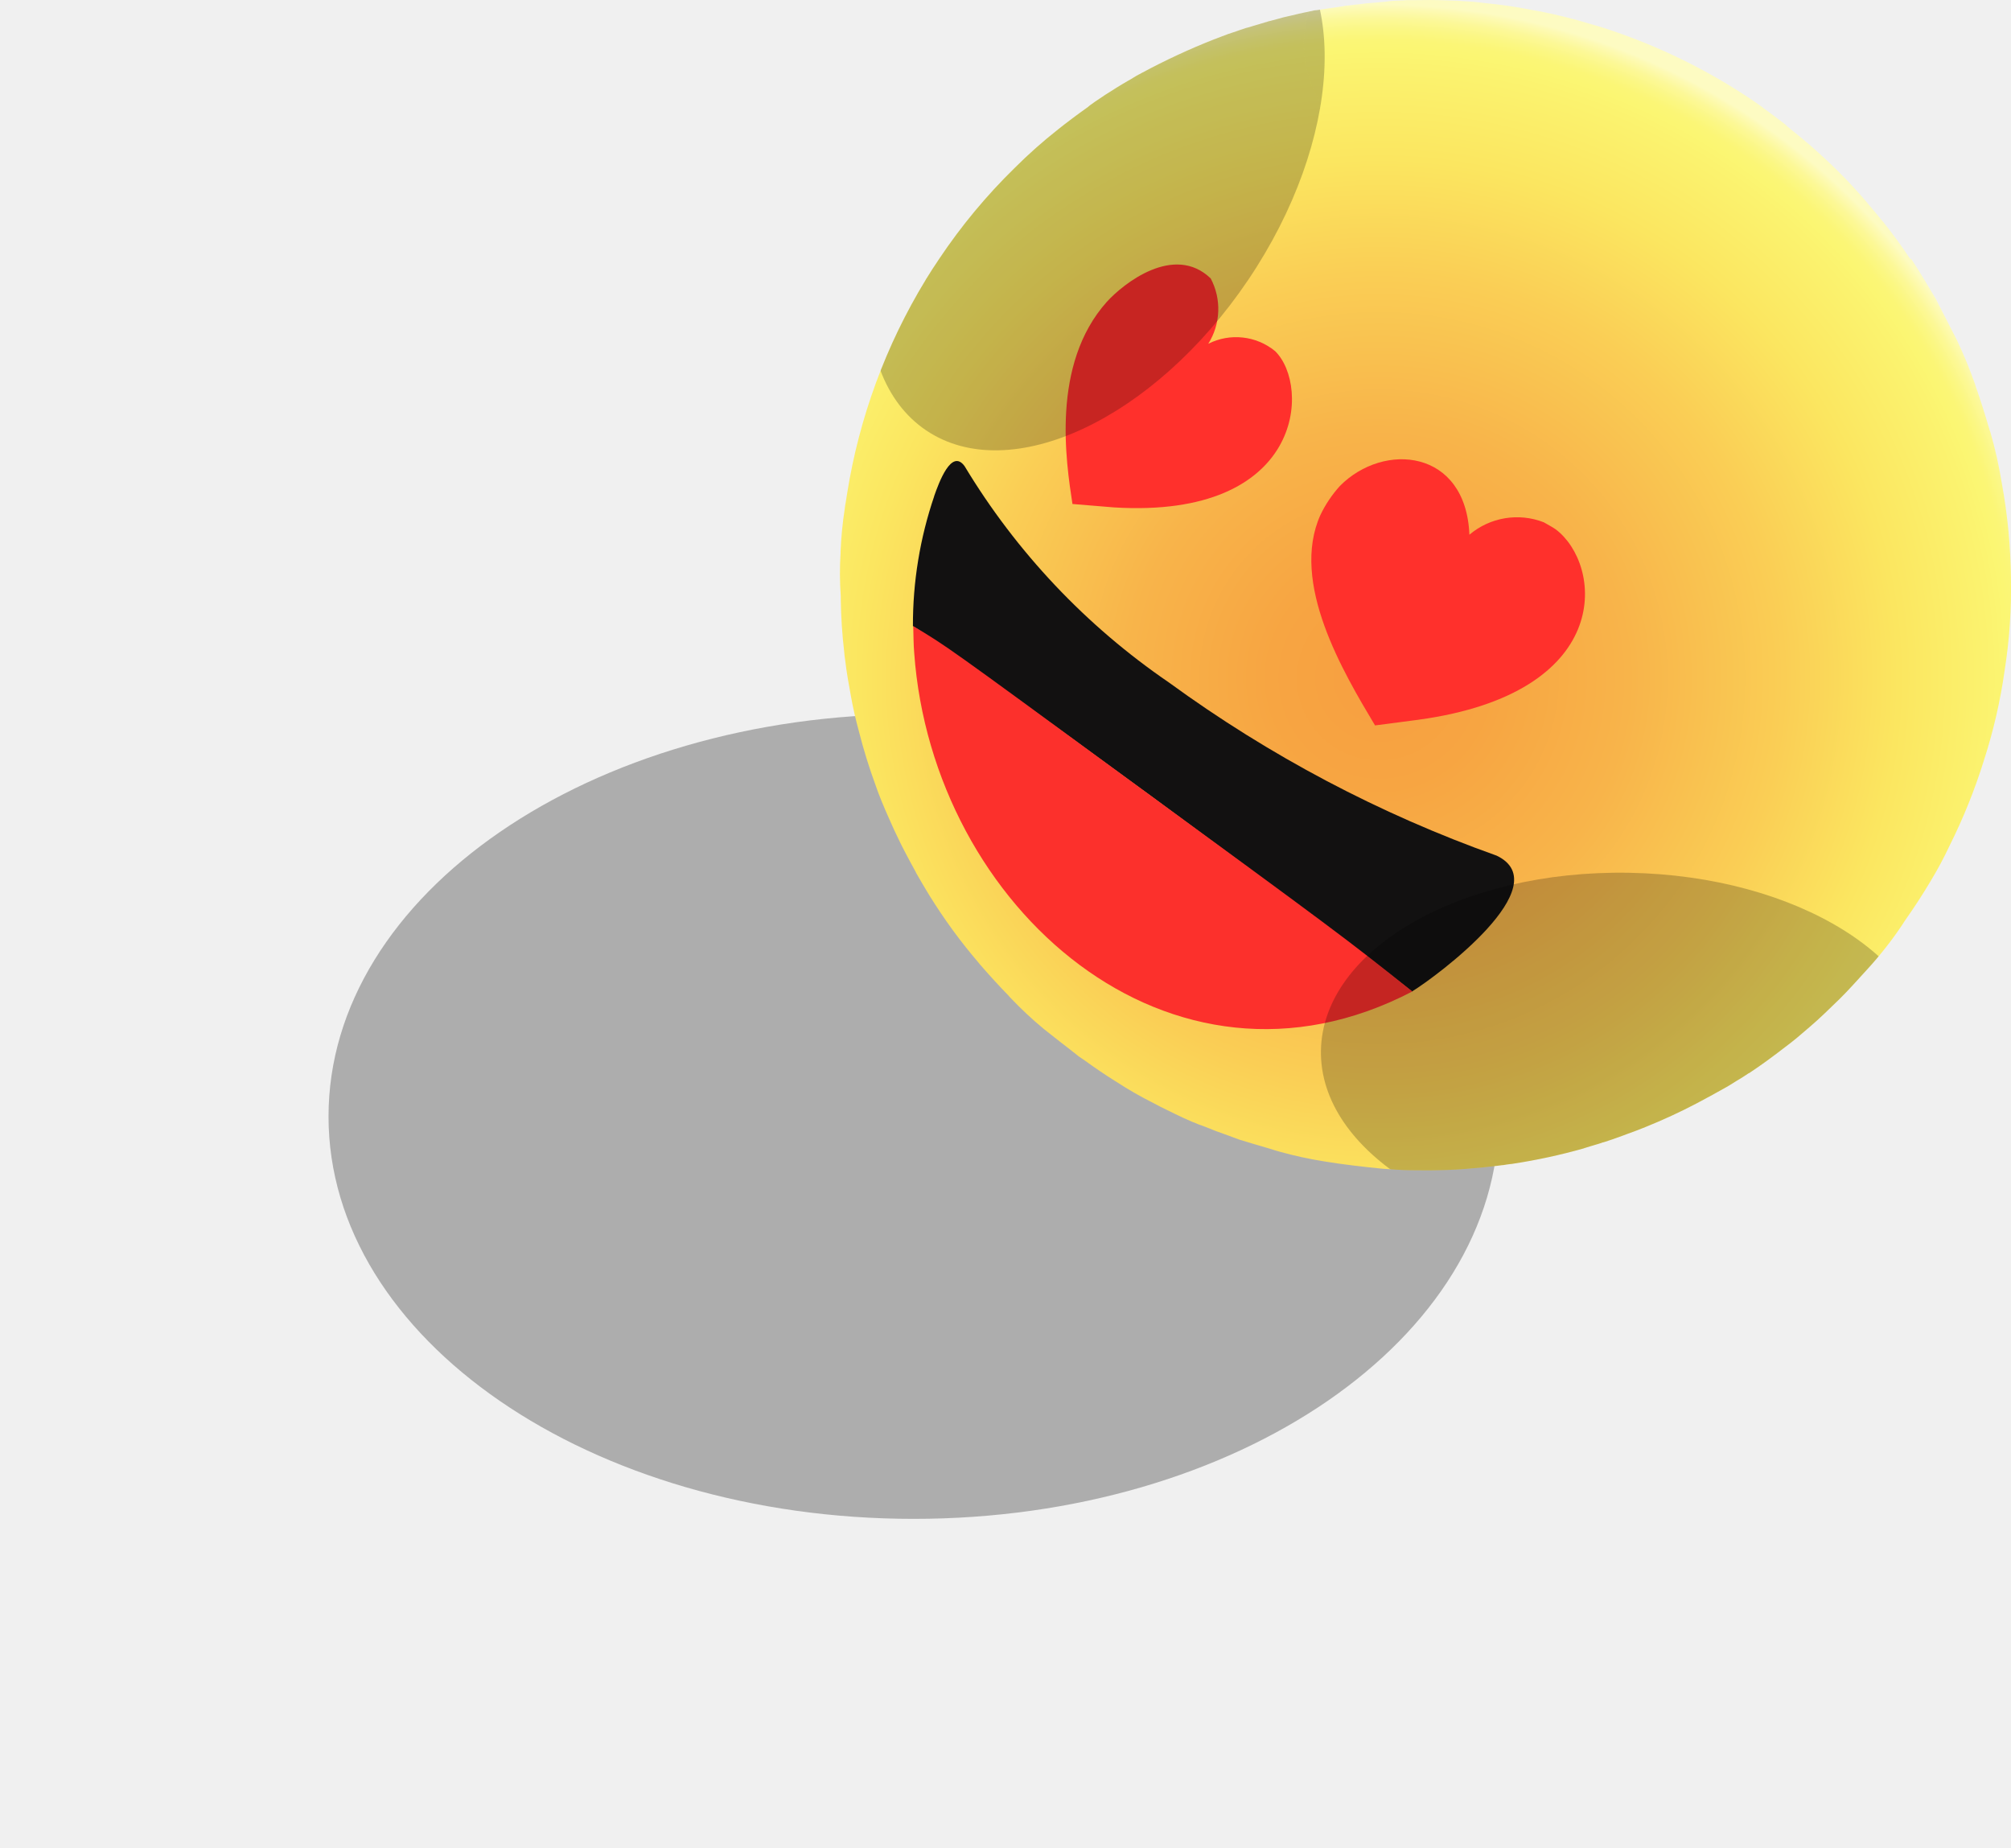
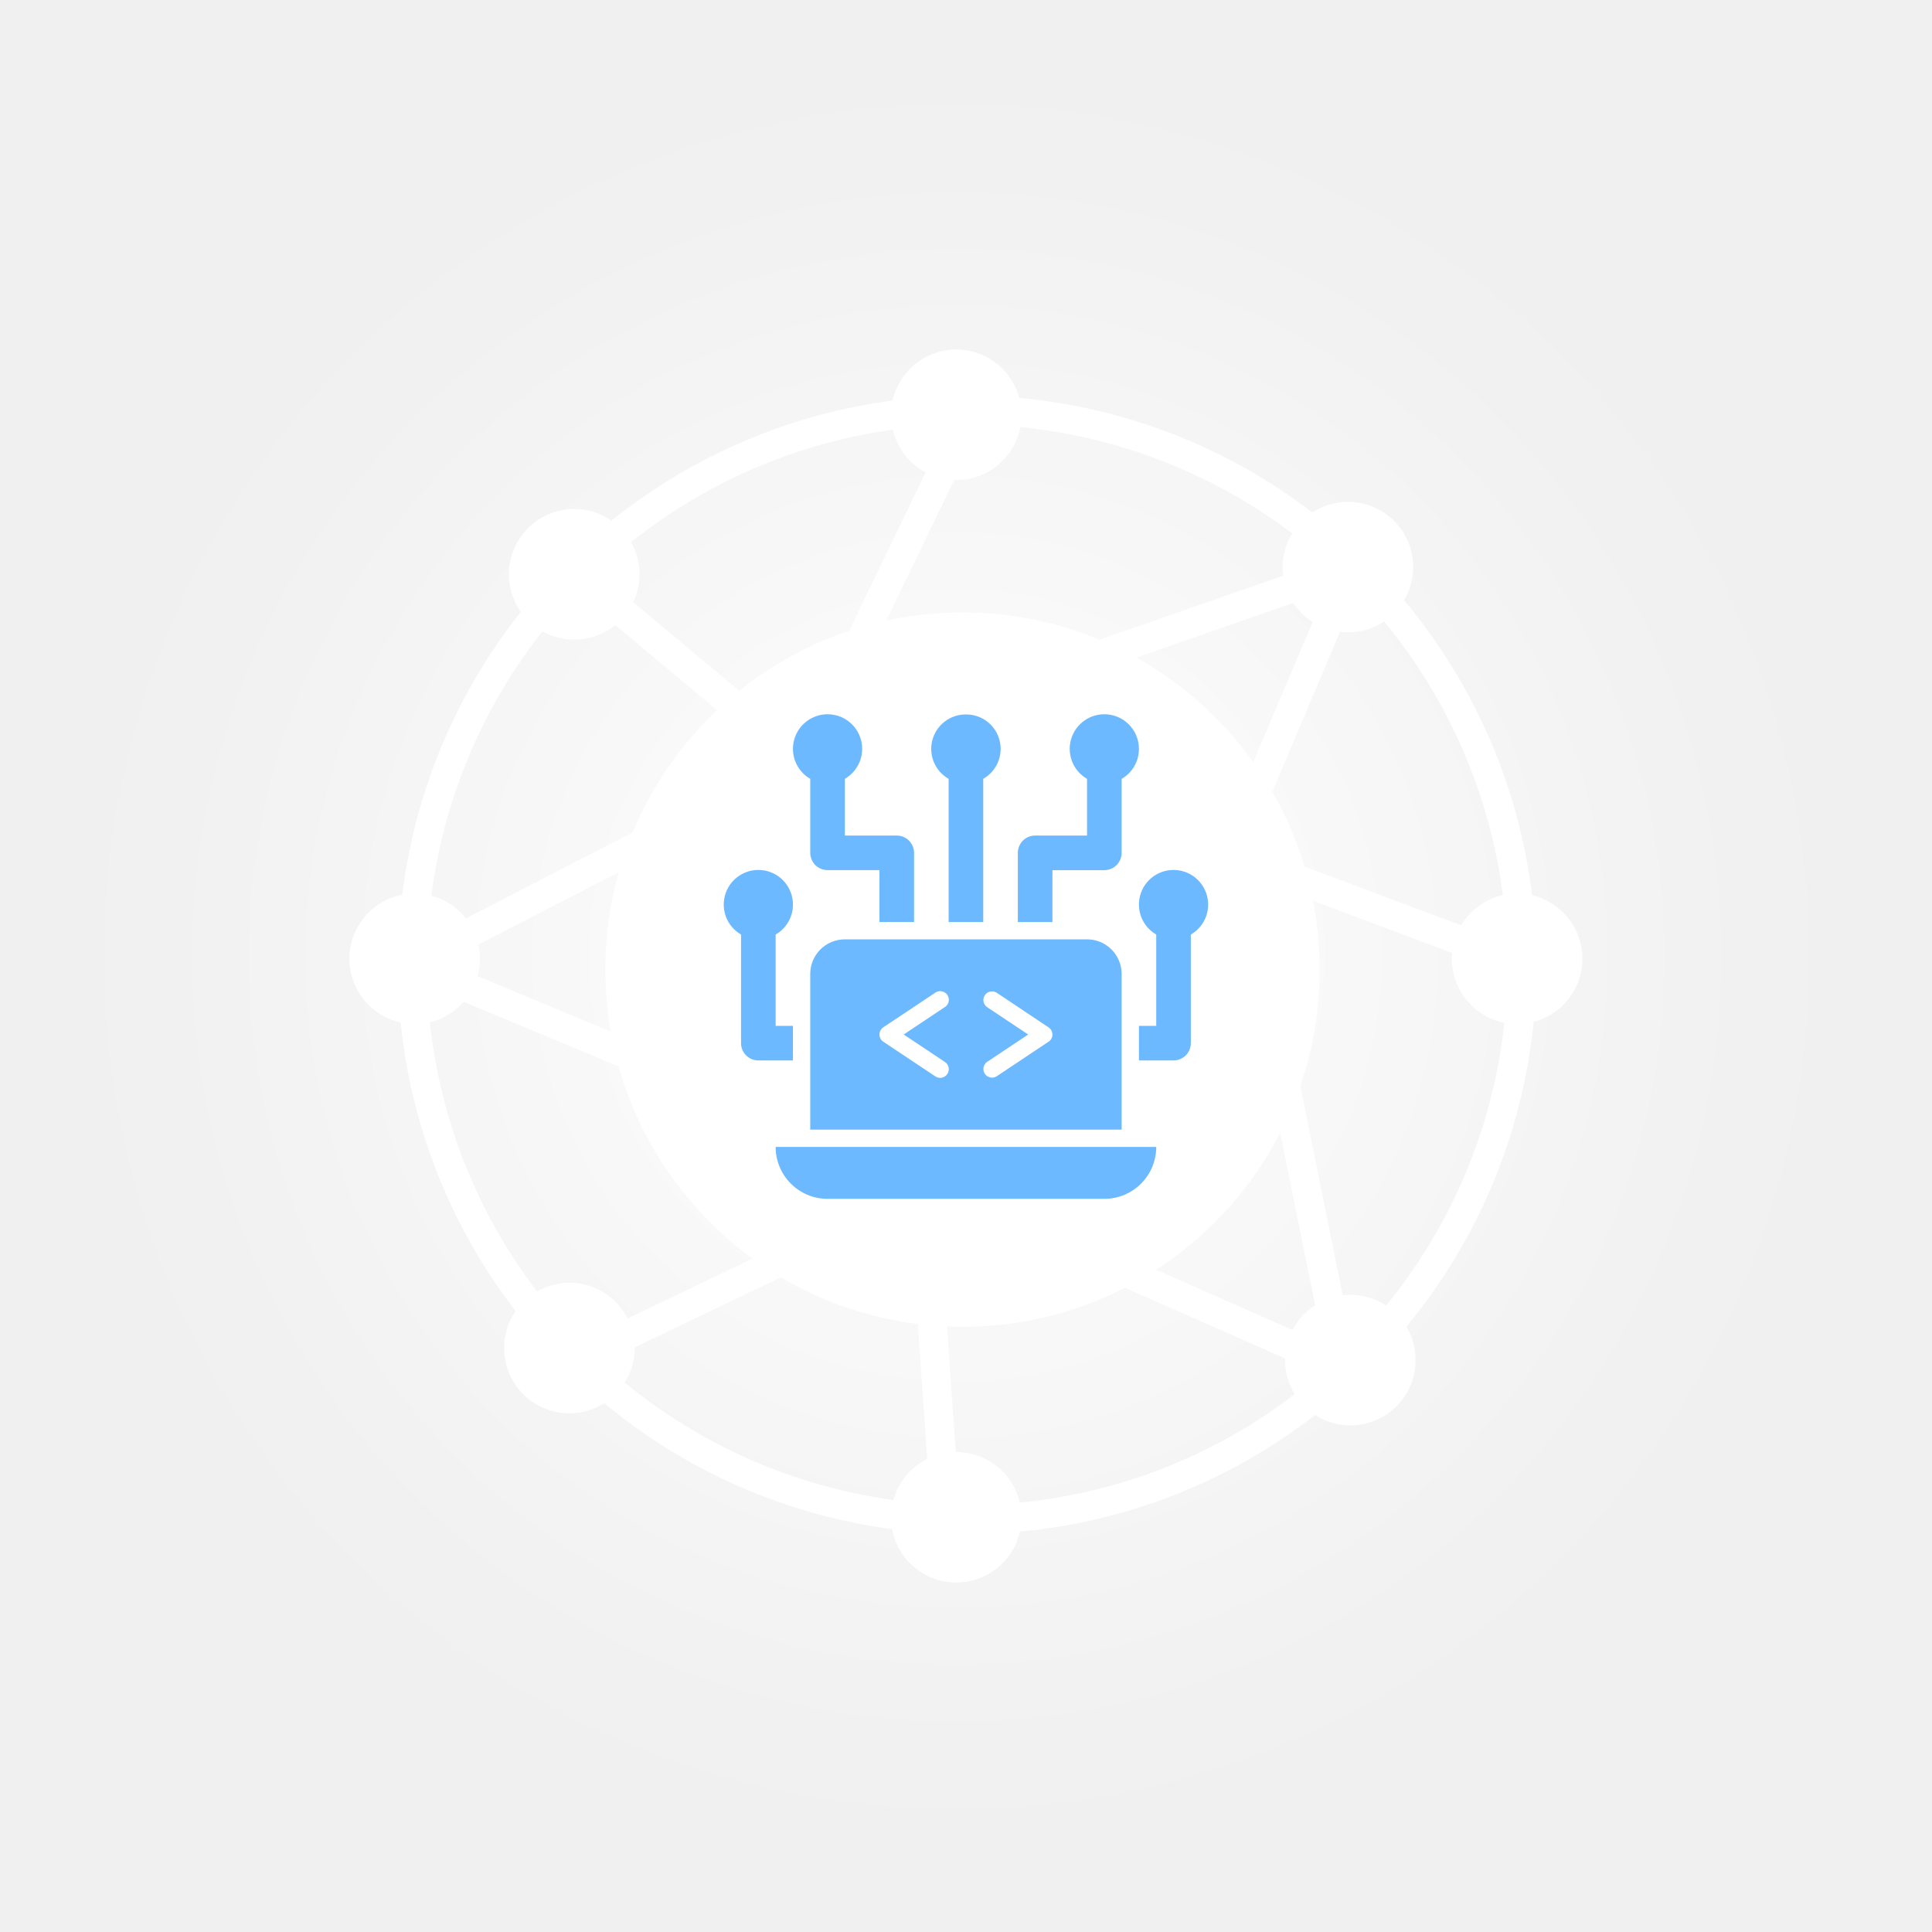
- <svg xmlns="http://www.w3.org/2000/svg" xmlns:xlink="http://www.w3.org/1999/xlink" width="82.478" height="75.758" viewBox="0 0 82.478 75.758">
+ <svg xmlns="http://www.w3.org/2000/svg" width="151.457" height="151.466" viewBox="0 0 151.457 151.466">
  <defs>
-     <radialGradient id="radial-gradient" cx="0.471" cy="0.58" r="0.575" gradientTransform="matrix(-0.999, -0.004, -0.004, 1, 0.933, 0.001)" gradientUnits="objectBoundingBox">
-       <stop offset="0" stop-color="#f79f40" />
-       <stop offset="0.163" stop-color="#f7a542" />
-       <stop offset="0.371" stop-color="#f8b44a" />
-       <stop offset="0.601" stop-color="#face55" />
-       <stop offset="0.771" stop-color="#fbe660" />
-       <stop offset="0.91" stop-color="#fbf36f" />
-       <stop offset="0.932" stop-color="#fbf672" />
-       <stop offset="0.947" stop-color="#fbf676" />
-       <stop offset="0.962" stop-color="#fbf783" />
-       <stop offset="0.978" stop-color="#fcf897" />
-       <stop offset="0.994" stop-color="#fdfab4" />
-       <stop offset="1" stop-color="#fdfbc2" />
+     <radialGradient id="radial-gradient" cx="0.5" cy="0.5" r="0.5" gradientUnits="objectBoundingBox">
+       <stop offset="0" stop-color="#fff" />
+       <stop offset="0.866" stop-color="#fff" stop-opacity="0.078" />
+       <stop offset="1" stop-color="#fff" stop-opacity="0" />
    </radialGradient>
    <clipPath id="clip-path">
-       <path id="Trazado_116496" data-name="Trazado 116496" d="M52.65,29.84v-.06c0-.11-.03-.77-.15-1.75-.01-.09-.02-.17-.03-.26-.02-.12-.04-.25-.06-.38a23.894,23.894,0,0,0-3.15-8.77c0-.01-.01-.01-.01-.02-.17-.29-.35-.57-.54-.85h0a23.353,23.353,0,0,0-3.06-3.74,20.449,20.449,0,0,0-1.77-1.6c-.39-.32-.78-.62-1.19-.91a.265.265,0,0,1-.06-.05l-.05-.04-.21-.15c-.26-.18-.55-.37-.86-.57h0c-.01-.01-.02-.01-.03-.02-.15-.09-.3-.19-.47-.28-.07-.04-.15-.09-.22-.13s-.12-.07-.19-.11a1.092,1.092,0,0,0-.15-.08,25.413,25.413,0,0,0-2.93-1.4c-.26-.11-.47-.18-.58-.23l-.18-.07-.18-.07c-.01,0-.02-.01-.03-.01l-.04-.01-.3-.1-.04-.01c-.01,0-.03-.01-.04-.01l-.2-.07a2.759,2.759,0,0,0-.27-.08l-.23-.07c-.04-.01-.09-.03-.13-.04-.01,0-.03-.01-.04-.01s-.03-.01-.05-.01a.636.636,0,0,1-.07-.02l-.26-.07-.22-.06c-.07-.02-.14-.03-.21-.05h-.01l-.13-.03-.25-.06-.18-.04a2.049,2.049,0,0,0-.24-.05c-.01,0-.03-.01-.04-.01-.06-.01-.12-.03-.18-.04l-.11-.02-.13-.03h-.02l-.04-.01c-.02,0-.05-.01-.07-.01a1.766,1.766,0,0,1-.2-.04.6.6,0,0,0-.12-.02h0a2.068,2.068,0,0,1-.22-.04l-.19-.03c-.03-.01-.07-.01-.11-.02a.985.985,0,0,0-.17-.02,1,1,0,0,0-.16-.02l-.27-.03-.25-.03c-.03,0-.05-.01-.08-.01h-.02a1.641,1.641,0,0,0-.23-.02l-.34-.03c-.08-.01-.16-.01-.23-.02-.09-.01-.17-.01-.26-.02s-.18-.01-.27-.02A.97.97,0,0,1,29.76,7h-.37c-.48-.01-.96-.01-1.45,0-.11,0-.21,0-.31.01s-.22.01-.32.02c-.07,0-.13.01-.19.01-.16.01-.31.02-.46.04-.05,0-.11.01-.16.01-.22.02-.43.04-.64.07-.1.01-.2.02-.3.04h-.01c-.02,0-.04.01-.06.01q-.24.03-.45.06c-.11.02-.23.04-.34.05-.26.04-.47.08-.61.11-.7.14-1.38.3-2.06.5-.41.11-.77.22-1.21.38a24.021,24.021,0,0,0-5.31,2.61h0c-.17.11-.33.22-.49.33a.265.265,0,0,0-.06.05c-.28.2-.56.4-.84.61a.423.423,0,0,1-.07.05l-.02.02-.02.02c-.01.01-.02.02-.03.02s-.02.01-.03.02c-.08.06-.15.12-.23.18-.15.12-.3.24-.44.36-.08.07-.16.13-.24.2-.16.14-.32.27-.46.4l-.02.02-.02.02c-.03.03-.07.06-.1.09-.75.69-1.21,1.19-1.24,1.22-.23.25-.46.51-.69.77-.16.19-.33.38-.5.59-.01.01-.02.03-.04.04l-.03.03c-.34.42-.69.89-1.08,1.46l-.01.01-.01.01c-.01.01-.01.02-.02.02-.18.26-.36.55-.54.86-.16.26-.32.52-.46.75l-.46.88c-.15.29-.29.56-.42.82a16.758,16.758,0,0,0-.76,1.82h0v.01c-.22.6-.42,1.23-.6,1.84l-.01.02a.037.037,0,0,1-.01.03,17.968,17.968,0,0,0-.5,2.13,23.506,23.506,0,0,0-.17,7.66,22.794,22.794,0,0,0,.82,3.68,23.944,23.944,0,0,0,1.38,3.51,15.311,15.311,0,0,0,.75,1.42c.32.56.68,1.11,1.06,1.66.04.07.09.13.13.2a16,16,0,0,0,1.39,1.8c.34.37.78.88,1.14,1.24s.83.82,1.22,1.15h0c.42.37.6.53.99.83q.72.585,1.47,1.08h.01c.16.11.32.22.49.32.19.12.38.24.55.34.09.05.22.13.36.21a.573.573,0,0,1,.07.04c.15.09.33.18.52.29.04.02.09.05.13.07a22.789,22.789,0,0,0,2.12,1c.18.07.42.17.7.28l.24.09.42.15.3.1.11.03c.01,0,.01,0,.02.01l.16.05a2.759,2.759,0,0,0,.27.08l.26.08c.01,0,.02,0,.02.01a22.1,22.1,0,0,0,2.96.66l.09.01c.08.01.17.03.27.04h.03l.23.03.53.06c.24.03.56.05.79.07s.49.03.74.04h.02c.13.01.25.01.37.01.33.01.77,0,1.1.01s.79-.03,1.13-.05c.72-.06,1.68-.17,2.39-.28a18.747,18.747,0,0,0,1.84-.38c.14-.04.28-.08.43-.12.43-.12.87-.25,1.24-.36l.43-.16c.35-.12.69-.25,1.03-.38l.17-.06c.4-.15.89-.38,1.32-.59.19-.09.37-.18.55-.28a15.71,15.71,0,0,0,1.56-.88c.02-.01.03-.02.05-.03.41-.26.82-.52,1.22-.81.09-.06.18-.12.26-.17l.44-.34c.12-.09.23-.18.35-.27l.66-.52a14.289,14.289,0,0,0,1.37-1.26l.03-.03.07-.07c.35-.35.74-.77,1.2-1.29a.138.138,0,0,0,.03-.04h0a20.958,20.958,0,0,0,2.02-2.71c.01-.01.01-.02.02-.03.19-.3.38-.61.57-.95v-.01h0c.08-.14.16-.29.24-.44.11-.2.22-.41.31-.59l.09-.18c.16-.32.31-.65.47-.99.21-.47.41-.94.56-1.36h0c.26-.7.5-1.44.71-2.23.13-.48.25-.96.33-1.41.1-.48.18-.98.25-1.5.02-.12.03-.23.05-.34.08-.69.14-1.41.16-2.14v-.13C52.68,31.04,52.68,30.45,52.65,29.84Z" transform="translate(-4.654 -6.992)" />
+       <rect id="Rectangle_454829" data-name="Rectangle 454829" width="96.667" height="96.667" fill="none" />
    </clipPath>
-     <linearGradient id="linear-gradient" x1="-0.166" y1="-323.933" x2="-1.166" y2="-323.933" gradientUnits="objectBoundingBox">
-       <stop offset="0" stop-color="#19b79c" />
-       <stop offset="0.405" stop-color="#1dbb9e" />
-       <stop offset="0.825" stop-color="#2ac8a3" />
-       <stop offset="0.997" stop-color="#31cfa6" />
-     </linearGradient>
-     <linearGradient id="linear-gradient-2" x1="-2.106" y1="-363.238" x2="-3.08" y2="-363.238" xlink:href="#linear-gradient" />
    <clipPath id="clip-path-2">
-       <path id="Trazado_116504" data-name="Trazado 116504" d="M4.652,29.65v-.06a15.757,15.757,0,0,1,.17-1.74,2.335,2.335,0,0,1,.04-.26c.02-.12.04-.25.06-.38a24.088,24.088,0,0,1,3.22-8.75c0-.01.01-.01.01-.02.18-.29.36-.57.55-.85h0a23.39,23.39,0,0,1,3.09-3.72,20.134,20.134,0,0,1,1.78-1.58q.585-.465,1.2-.9a.265.265,0,0,0,.06-.05l.05-.04.21-.15c.26-.18.55-.37.86-.56h0c.01-.01.02-.01.03-.02.15-.09.31-.19.47-.28a2.53,2.53,0,0,0,.22-.13c.06-.04.12-.07.19-.11.05-.03.1-.05.15-.08a27.308,27.308,0,0,1,2.95-1.37c.26-.1.47-.18.58-.22l.18-.06.18-.06c.01,0,.02-.01.03-.01l.05-.02.3-.1.04-.01c.01,0,.03-.01.04-.01l.2-.06c.08-.02.19-.06.27-.08l.23-.07a.647.647,0,0,0,.13-.04c.01,0,.03-.01.04-.01s.03-.01.05-.01a.637.637,0,0,0,.07-.02l.26-.07.22-.06c.07-.02.14-.03.21-.05h.01l.13-.03c.08-.02.18-.04.25-.06l.18-.04c.08-.02.16-.03.24-.05.01,0,.03-.01.04-.01a1.163,1.163,0,0,0,.18-.04l.11-.01.13-.02h.02l.04-.01c.02,0,.05-.01.07-.01l.2-.03c.04-.01.09-.01.13-.02h0l.22-.03.19-.03a.516.516,0,0,0,.11-.02.985.985,0,0,1,.17-.02c.06-.01.11-.01.16-.02l.27-.03.25-.03c.03,0,.05-.01.08-.01h.02c.07-.01.15-.01.23-.02l.34-.03c.08-.01.16-.01.23-.02a1.569,1.569,0,0,1,.24-.03,2.437,2.437,0,0,1,.27-.01.86.86,0,0,1,.16-.01l.15-.01h.24c.49-.01.97-.01,1.45.01.11,0,.21.01.31.01s.22.01.32.02c.07,0,.13.01.19.01.16.01.31.02.46.04.05.01.11.01.16.02.22.02.43.05.64.07.1.01.2.03.3.04h.01c.02,0,.04.01.06.01.16.02.31.05.45.07l.34.06c.26.05.47.09.6.11.69.14,1.38.31,2.06.52.41.11.76.23,1.21.39a24.178,24.178,0,0,1,5.28,2.65h0c.16.11.33.22.49.34a.265.265,0,0,1,.06.05c.28.2.56.41.83.62a.424.424,0,0,0,.07.05l.02.02.02.02.03.03c.01.01.02.01.02.02.08.06.15.12.22.18.15.12.3.24.44.36.08.07.16.14.24.2.16.14.31.28.46.41l.02.02.02.02c.03.03.07.06.1.09.75.69,1.2,1.2,1.23,1.23.23.25.46.51.68.78.16.19.32.38.49.59.01.01.02.03.04.04l.02.03c.33.42.69.89,1.07,1.47l.04.01.01.01c.01.01.01.02.02.02.17.26.36.56.54.86.16.26.31.53.45.75l.45.88c.15.29.29.56.42.82a18.431,18.431,0,0,1,.75,1.83h0v.01c.21.6.41,1.23.59,1.85l.01.02a.037.037,0,0,0,.01.03,17.59,17.59,0,0,1,.48,2.14,22.71,22.71,0,0,1,.37,3.87,21.465,21.465,0,0,1-.26,3.8,21.96,21.96,0,0,1-.85,3.68,23.286,23.286,0,0,1-1.41,3.5,15.244,15.244,0,0,1-.76,1.42c-.33.56-.69,1.11-1.07,1.65-.04.07-.09.13-.13.2a15.2,15.2,0,0,1-1.41,1.79c-.34.37-.79.88-1.15,1.23s-.84.82-1.22,1.14h0c-.43.37-.6.52-1,.82-.49.38-.98.74-1.48,1.07H41.9c-.16.11-.32.21-.49.31-.19.12-.38.24-.55.33-.09.05-.22.12-.36.2a.574.574,0,0,0-.07.04c-.15.08-.33.18-.52.28-.04.02-.09.05-.13.07a23.108,23.108,0,0,1-2.12.98c-.18.07-.42.17-.71.27l-.24.09-.42.15-.3.1-.11.03c-.01,0-.01,0-.02.01l-.16.05c-.08.02-.19.06-.27.08l-.26.08c-.01,0-.02,0-.02.01a23.962,23.962,0,0,1-2.96.64l-.09.01c-.08.01-.17.02-.27.04H31.8l-.23.03-.53.06c-.24.02-.56.05-.79.07s-.49.03-.74.04h-.02c-.13,0-.25.01-.37.01-.33.01-.77,0-1.1,0s-.79-.04-1.13-.06c-.72-.07-1.68-.18-2.39-.3a16.281,16.281,0,0,1-1.84-.4c-.14-.04-.28-.08-.43-.13-.43-.12-.87-.26-1.24-.37l-.43-.16c-.35-.12-.69-.25-1.03-.39l-.17-.06c-.4-.15-.88-.38-1.32-.6-.19-.09-.37-.18-.55-.28a15.612,15.612,0,0,1-1.55-.89.219.219,0,0,0-.05-.03c-.41-.26-.81-.53-1.21-.82-.09-.06-.17-.12-.25-.17L14,49.97c-.12-.09-.23-.18-.35-.27l-.66-.52a15.233,15.233,0,0,1-1.36-1.27l-.03-.03-.06-.07c-.34-.35-.74-.78-1.19-1.3a.138.138,0,0,1-.03-.04h0a21.889,21.889,0,0,1-2-2.73c-.01-.01-.01-.02-.02-.03-.18-.3-.37-.61-.56-.95v-.01h0c-.08-.14-.16-.29-.24-.44-.11-.21-.22-.41-.31-.59l-.09-.18c-.16-.32-.31-.65-.46-.99-.21-.47-.41-.95-.55-1.36h0a22.441,22.441,0,0,1-.69-2.23c-.13-.48-.24-.96-.32-1.41-.09-.49-.18-.98-.24-1.5-.02-.12-.03-.23-.04-.34a21.166,21.166,0,0,1-.14-2.14v-.13A13.347,13.347,0,0,1,4.652,29.65Z" transform="translate(-4.627 -6.983)" fill="url(#radial-gradient)" />
+       <rect id="Rectangle_454808" data-name="Rectangle 454808" width="151.457" height="151.466" fill="none" />
    </clipPath>
  </defs>
-   <g id="Grupo_157926" data-name="Grupo 157926" transform="translate(13.474)">
-     <ellipse id="Elipse_4737" data-name="Elipse 4737" cx="24" cy="16.5" rx="24" ry="16.5" transform="translate(0 29.284)" fill="#0b0b0b" opacity="0.292" style="mix-blend-mode: multiply;isolation: isolate" />
-     <path id="Trazado_116493" data-name="Trazado 116493" d="M4.652,29.65v-.06a15.757,15.757,0,0,1,.17-1.74,2.335,2.335,0,0,1,.04-.26c.02-.12.04-.25.06-.38a24.088,24.088,0,0,1,3.22-8.75c0-.01.01-.01.01-.02.18-.29.36-.57.55-.85h0a23.39,23.39,0,0,1,3.09-3.72,20.134,20.134,0,0,1,1.78-1.58q.585-.465,1.2-.9a.265.265,0,0,0,.06-.05l.05-.04.21-.15c.26-.18.55-.37.86-.56h0c.01-.01.02-.01.03-.02.15-.09.31-.19.47-.28a2.53,2.53,0,0,0,.22-.13c.06-.04.12-.07.19-.11.05-.03.1-.05.15-.08a27.308,27.308,0,0,1,2.95-1.37c.26-.1.47-.18.58-.22l.18-.06.18-.06c.01,0,.02-.01.03-.01l.05-.02.3-.1.04-.01c.01,0,.03-.01.04-.01l.2-.06c.08-.02.19-.06.27-.08l.23-.07a.647.647,0,0,0,.13-.04c.01,0,.03-.01.04-.01s.03-.01.05-.01a.637.637,0,0,0,.07-.02l.26-.07.22-.06c.07-.02.14-.03.21-.05h.01l.13-.03c.08-.02.18-.04.25-.06l.18-.04c.08-.02.16-.03.24-.05.01,0,.03-.01.04-.01a1.163,1.163,0,0,0,.18-.04l.11-.01.13-.02h.02l.04-.01c.02,0,.05-.01.07-.01l.2-.03c.04-.01.09-.01.13-.02h0l.22-.03.19-.03a.516.516,0,0,0,.11-.02.985.985,0,0,1,.17-.02c.06-.01.11-.01.16-.02l.27-.03.25-.03c.03,0,.05-.01.08-.01h.02c.07-.01.15-.01.23-.02l.34-.03c.08-.01.16-.01.23-.02a1.569,1.569,0,0,1,.24-.03,2.437,2.437,0,0,1,.27-.01.86.86,0,0,1,.16-.01l.15-.01h.24c.49-.01.97-.01,1.45.01.11,0,.21.01.31.01s.22.01.32.02c.07,0,.13.01.19.01.16.01.31.02.46.04.05.01.11.01.16.02.22.02.43.05.64.07.1.01.2.03.3.04h.01c.02,0,.04.01.06.01.16.02.31.05.45.07l.34.06c.26.05.47.09.6.11.69.14,1.38.31,2.06.52.41.11.76.23,1.21.39a24.178,24.178,0,0,1,5.28,2.65h0c.16.11.33.22.49.34a.265.265,0,0,1,.06.05c.28.2.56.41.83.62a.424.424,0,0,0,.07.05l.02.02.02.02.03.03c.01.01.02.01.02.02.08.06.15.12.22.18.15.12.3.24.44.36.08.07.16.14.24.2.16.14.31.28.46.41l.02.02.02.02c.03.03.07.06.1.09.75.69,1.2,1.2,1.23,1.23.23.25.46.51.68.78.16.19.32.38.49.59.01.01.02.03.04.04l.02.03c.33.42.69.89,1.07,1.47l.04.01.01.01c.01.01.01.02.02.02.17.26.36.56.54.86.16.26.31.53.45.75l.45.88c.15.29.29.56.42.82a18.431,18.431,0,0,1,.75,1.83h0v.01c.21.6.41,1.23.59,1.85l.01.02a.037.037,0,0,0,.01.03,17.59,17.59,0,0,1,.48,2.14,22.71,22.71,0,0,1,.37,3.87,21.465,21.465,0,0,1-.26,3.8,21.96,21.96,0,0,1-.85,3.68,23.286,23.286,0,0,1-1.41,3.5,15.244,15.244,0,0,1-.76,1.42c-.33.56-.69,1.11-1.07,1.65-.04.07-.09.13-.13.2a15.2,15.2,0,0,1-1.41,1.79c-.34.37-.79.88-1.15,1.23s-.84.82-1.22,1.14h0c-.43.37-.6.52-1,.82-.49.38-.98.74-1.48,1.07H41.9c-.16.11-.32.21-.49.31-.19.12-.38.24-.55.33-.09.05-.22.12-.36.2a.574.574,0,0,0-.07.04c-.15.08-.33.18-.52.28-.04.02-.09.05-.13.07a23.108,23.108,0,0,1-2.12.98c-.18.07-.42.17-.71.27l-.24.09-.42.15-.3.1-.11.03c-.01,0-.01,0-.02.01l-.16.05c-.08.02-.19.06-.27.08l-.26.08c-.01,0-.02,0-.02.01a23.962,23.962,0,0,1-2.96.64l-.09.01c-.08.01-.17.02-.27.04H31.8l-.23.03-.53.06c-.24.02-.56.05-.79.07s-.49.03-.74.04h-.02c-.13,0-.25.01-.37.01-.33.01-.77,0-1.1,0s-.79-.04-1.13-.06c-.72-.07-1.68-.18-2.39-.3a16.281,16.281,0,0,1-1.84-.4c-.14-.04-.28-.08-.43-.13-.43-.12-.87-.26-1.24-.37l-.43-.16c-.35-.12-.69-.25-1.03-.39l-.17-.06c-.4-.15-.88-.38-1.32-.6-.19-.09-.37-.18-.55-.28a15.612,15.612,0,0,1-1.55-.89.219.219,0,0,0-.05-.03c-.41-.26-.81-.53-1.21-.82-.09-.06-.17-.12-.25-.17L14,49.97c-.12-.09-.23-.18-.35-.27l-.66-.52a15.233,15.233,0,0,1-1.36-1.27l-.03-.03-.06-.07c-.34-.35-.74-.78-1.19-1.3a.138.138,0,0,1-.03-.04h0a21.889,21.889,0,0,1-2-2.73c-.01-.01-.01-.02-.02-.03-.18-.3-.37-.61-.56-.95v-.01h0c-.08-.14-.16-.29-.24-.44-.11-.21-.22-.41-.31-.59l-.09-.18c-.16-.32-.31-.65-.46-.99-.21-.47-.41-.95-.55-1.36h0a22.441,22.441,0,0,1-.69-2.23c-.13-.48-.24-.96-.32-1.41-.09-.49-.18-.98-.24-1.5-.02-.12-.03-.23-.04-.34a21.166,21.166,0,0,1-.14-2.14v-.13A13.347,13.347,0,0,1,4.652,29.65Z" transform="translate(16.349 -6.983)" fill="url(#radial-gradient)" />
-     <g id="Grupo_86225" data-name="Grupo 86225" transform="translate(20.955 0.009)" clip-path="url(#clip-path)">
-       <path id="Trazado_116494" data-name="Trazado 116494" d="M50.67,21.64a4.37,4.37,0,0,1,.18-.46C50.8,21.33,50.74,21.48,50.67,21.64Z" transform="translate(-48.844 -6.992)" fill="url(#linear-gradient)" />
-       <path id="Trazado_116495" data-name="Trazado 116495" d="M4.7,34.92c.03-.14.05-.28.08-.41C4.75,34.65,4.73,34.79,4.7,34.92Z" transform="translate(43.196 -6.992)" fill="url(#linear-gradient-2)" />
-     </g>
-     <path id="Trazado_116497" data-name="Trazado 116497" d="M25.873,27.33A16.375,16.375,0,0,0,25,32.66c2.26,1.39,16.97,12.2,20.47,14.98,1.03-.63,6.02-4.35,3.47-5.57a52.925,52.925,0,0,1-13.44-7.1,28.664,28.664,0,0,1-8.38-8.87c-.54-.75-1.06.69-1.25,1.23" transform="translate(-1.032 -6.983)" fill="#121111" />
-     <path id="Trazado_116499" data-name="Trazado 116499" d="M29.22,33.76c.75,10.43,10.52,19.05,20.43,13.88-2.65-2.12-3.33-2.62-11.66-8.71-7.45-5.46-7.45-5.46-8.81-6.27.01.33.01.77.04,1.1" transform="translate(-5.199 -6.983)" fill="#fc302c" />
-     <g id="Grupo_86231" data-name="Grupo 86231" transform="translate(40.307 18.833)">
-       <path id="Trazado_116501" data-name="Trazado 116501" d="M22.473,28.1c-1.25,2.78.93,6.44,2.24,8.63.65-.09,1.52-.19,2.17-.29,7.67-1.22,7.14-6.32,5.24-7.75-.14-.1-.34-.2-.49-.29a3.024,3.024,0,0,0-3.05.51c-.14-3.51-3.51-3.82-5.31-2a4.969,4.969,0,0,0-.8,1.19" transform="translate(-22.099 -25.816)" fill="#ff302c" />
-     </g>
-     <g id="Grupo_86232" data-name="Grupo 86232" transform="translate(30.232 10.846)">
-       <path id="Trazado_116503" data-name="Trazado 116503" d="M35.806,19.36c-2.3,2.57-1.67,6.58-1.41,8.29.51.04,1.19.1,1.7.14,7.78.48,8.08-4.98,6.61-6.41a2.529,2.529,0,0,0-2.74-.3,2.679,2.679,0,0,0,.1-2.68c-1.5-1.44-3.58.21-4.26.96" transform="translate(-34.117 -17.829)" fill="#ff302c" />
-     </g>
-     <g id="Enmascarar_grupo_59" data-name="Enmascarar grupo 59" transform="translate(20.976 0)" clip-path="url(#clip-path-2)">
-       <g id="Grupo_86233" data-name="Grupo 86233" transform="translate(-2.683 -7.272)" opacity="0.561" style="mix-blend-mode: multiply;isolation: isolate">
-         <g id="Grupo_86230" data-name="Grupo 86230" transform="translate(0)">
-           <ellipse id="Elipse_4734" data-name="Elipse 4734" cx="12.5" cy="7.5" rx="12.5" ry="7.5" transform="translate(21.707 1.557)" fill="#fff" opacity="0.743" />
-           <ellipse id="Elipse_4735" data-name="Elipse 4735" cx="12.5" cy="7.5" rx="12.5" ry="7.5" transform="translate(26.415 8.388) rotate(124)" opacity="0.387" />
-           <ellipse id="Elipse_4736" data-name="Elipse 4736" cx="12.5" cy="7.5" rx="12.5" ry="7.5" transform="matrix(-1, -0.017, 0.017, -1, 47.282, 58.274)" opacity="0.387" />
+   <g id="banner-principal-decorativo-1" transform="translate(13073 12022)">
+     <circle id="Ellipse_13692" data-name="Ellipse 13692" cx="71" cy="71" r="71" transform="translate(-13069 -12018)" fill="url(#radial-gradient)" />
+     <g id="Group_1184526" data-name="Group 1184526" transform="translate(-14255.376 -12510.983)">
+       <g id="Group_1177593" data-name="Group 1177593" transform="translate(297.438 346.529)">
+         <g id="Group_1177591" data-name="Group 1177591">
+           <g id="Group_1177589" data-name="Group 1177589" transform="translate(912.333 169.854)">
+             <g id="Group_1177587" data-name="Group 1177587" transform="translate(0 0)" clip-path="url(#clip-path)">
+               <path id="Path_997422" data-name="Path 997422" d="M92.72,42.786A44.443,44.443,0,0,0,82.681,19.659a5.111,5.111,0,0,0-7.192-6.886A44.377,44.377,0,0,0,52.514,3.8a5.112,5.112,0,0,0-9.929.2A44.438,44.438,0,0,0,20.54,13.422a5.114,5.114,0,0,0-7.1,7.146,44.4,44.4,0,0,0-9.3,22.175,5.116,5.116,0,0,0-.122,10.019,44.388,44.388,0,0,0,9.011,22.624,5.113,5.113,0,0,0,6.947,7.22,44.435,44.435,0,0,0,22.568,9.871,5.114,5.114,0,0,0,10.019.2,44.4,44.4,0,0,0,23.144-9.143,5.112,5.112,0,0,0,7.156-6.921,44.454,44.454,0,0,0,9.978-23.9,5.114,5.114,0,0,0-.12-9.927M78.281,22.177a5.085,5.085,0,0,0,2.832-.857,42.2,42.2,0,0,1,9.314,21.453,5.121,5.121,0,0,0-3.268,2.367l-13.07-4.9c.01-.143.02-.288.02-.436a5.114,5.114,0,0,0-2.166-4.179l5.717-13.488a5.54,5.54,0,0,0,.62.041m-2.763-.814-5.681,13.4A5.061,5.061,0,0,0,64.2,38.015L40.559,32.568a4.975,4.975,0,0,0-.107-1.018L74,19.866a5.13,5.13,0,0,0,1.513,1.5M47.575,10.235A5.118,5.118,0,0,0,52.6,6.085a42.135,42.135,0,0,1,21.3,8.332,5.089,5.089,0,0,0-.74,2.643,5.372,5.372,0,0,0,.048.676L39.49,29.476a5.133,5.133,0,0,0-.926-.926l8.845-18.323c.056,0,.11.008.166.008M42.6,6.286a5.119,5.119,0,0,0,2.574,3.35L36.5,27.594a5.132,5.132,0,0,0-1.056-.11,5.08,5.08,0,0,0-2.916.916L22.249,19.815a5.087,5.087,0,0,0-.173-4.709A42.168,42.168,0,0,1,42.6,6.286M10.11,46.654,31.369,35.689A5.1,5.1,0,0,0,35.4,37.717l7.286,23.29a5.2,5.2,0,0,0-1.128,1.248L10.047,49.123a5.083,5.083,0,0,0,.189-1.357,5.143,5.143,0,0,0-.125-1.112m5.021-24.56a5.114,5.114,0,0,0,5.712-.487l10.149,8.475a5.1,5.1,0,0,0-.564,3.536L9.133,44.6a5.116,5.116,0,0,0-2.709-1.776,42.149,42.149,0,0,1,8.707-20.728m2.117,51.07a5.1,5.1,0,0,0-2.541.679,42.112,42.112,0,0,1-8.4-21.1,5.122,5.122,0,0,0,2.656-1.6L40.791,64.4a5.487,5.487,0,0,0-.041.615,5.117,5.117,0,0,0,.306,1.73L21.808,75.964a5.117,5.117,0,0,0-4.559-2.8M42.643,90.2a42.21,42.21,0,0,1-21.057-9.212,5.064,5.064,0,0,0,.781-2.7l0-.059,19.93-9.552a5.118,5.118,0,0,0,1.806,1.14l1.194,17.162A5.117,5.117,0,0,0,42.643,90.2m2.12-30.178-7.131-22.8a5.125,5.125,0,0,0,2.431-2.431L63.9,40.278a5.087,5.087,0,0,0,.814,2.327L48.365,60.547a5.054,5.054,0,0,0-3.6-.528M52.557,90.4a5.116,5.116,0,0,0-4.982-3.965l-.038,0L46.4,70.1a5.108,5.108,0,0,0,3.128-1.518L73.359,79.1c0,.046-.008.087-.008.133a5.092,5.092,0,0,0,.758,2.669,42.132,42.132,0,0,1-21.552,8.5M73.933,76.865,50.723,66.624a5.087,5.087,0,0,0-.671-4.551l16.3-17.891a5.087,5.087,0,0,0,2.64.74,5.635,5.635,0,0,0,.628-.041l6.092,30.043a5.106,5.106,0,0,0-1.778,1.941m7.342-1.913a5.087,5.087,0,0,0-3.4-.8L71.78,44.092a5.138,5.138,0,0,0,1.612-1.684l13.062,4.9a4.535,4.535,0,0,0-.023.459,5.116,5.116,0,0,0,4.113,5.016,42.167,42.167,0,0,1-9.268,22.17" transform="translate(0 0.001)" fill="#fff" />
+             </g>
+           </g>
        </g>
+       </g>
+       <circle id="Ellipse_13615" data-name="Ellipse 13615" cx="28" cy="28" r="28" transform="translate(1229.833 537)" fill="#fff" />
+       <g id="_x32_0" transform="translate(1237.117 542.996)">
+         <path id="Path_1030190" data-name="Path 1030190" d="M28.7,15H9.712A2.712,2.712,0,0,0,7,17.712V29.919H31.412V17.712A2.712,2.712,0,0,0,28.7,15ZM17.548,24.608a.678.678,0,1,1-.752,1.128l-4.069-2.712a.678.678,0,0,1,0-1.128L16.8,19.183a.678.678,0,1,1,.752,1.128L14.326,22.46Zm8.137-1.584-4.069,2.712a.678.678,0,0,1-.752-1.128l3.222-2.148-3.222-2.148a.678.678,0,0,1,.752-1.128L25.685,21.9a.678.678,0,0,1,0,1.128Z" transform="translate(1.781 4.631)" fill="#6cb9ff" />
+         <path id="Path_1030191" data-name="Path 1030191" d="M7.425,13.712a2.713,2.713,0,1,0-4.069,2.335v8.515a1.355,1.355,0,0,0,1.356,1.356H7.425V23.206H6.069V16.047A2.7,2.7,0,0,0,7.425,13.712Z" transform="translate(0 3.206)" fill="#6cb9ff" />
+         <path id="Path_1030192" data-name="Path 1030192" d="M16.712,2a2.7,2.7,0,0,0-1.356,5.047V18.275h2.712V7.047A2.7,2.7,0,0,0,16.712,2Z" transform="translate(4.275 0)" fill="#6cb9ff" />
+         <path id="Path_1030193" data-name="Path 1030193" d="M31.425,13.712a2.713,2.713,0,1,0-4.069,2.335v7.159H26v2.712h2.712a1.355,1.355,0,0,0,1.356-1.356V16.047A2.7,2.7,0,0,0,31.425,13.712Z" transform="translate(8.55 3.206)" fill="#6cb9ff" />
+         <path id="Path_1030194" data-name="Path 1030194" d="M14.137,11.494H10.069V7.047a2.713,2.713,0,1,0-2.712,0v5.8a1.355,1.355,0,0,0,1.356,1.356h4.069v4.069h2.712V12.85A1.355,1.355,0,0,0,14.137,11.494Z" transform="translate(1.425 0)" fill="#6cb9ff" />
+         <path id="Path_1030195" data-name="Path 1030195" d="M28.494,4.712a2.713,2.713,0,1,0-4.069,2.335v4.446H20.356A1.355,1.355,0,0,0,19,12.85v5.425h2.712V14.206h4.069a1.355,1.355,0,0,0,1.356-1.356v-5.8A2.7,2.7,0,0,0,28.494,4.712Z" transform="translate(6.056 0)" fill="#6cb9ff" />
+         <path id="Path_1030196" data-name="Path 1030196" d="M30.768,31.069H9.069A4.069,4.069,0,0,1,5,27H34.837A4.069,4.069,0,0,1,30.768,31.069Z" transform="translate(1.069 8.906)" fill="#6cb9ff" />
      </g>
    </g>
  </g>
</svg>
